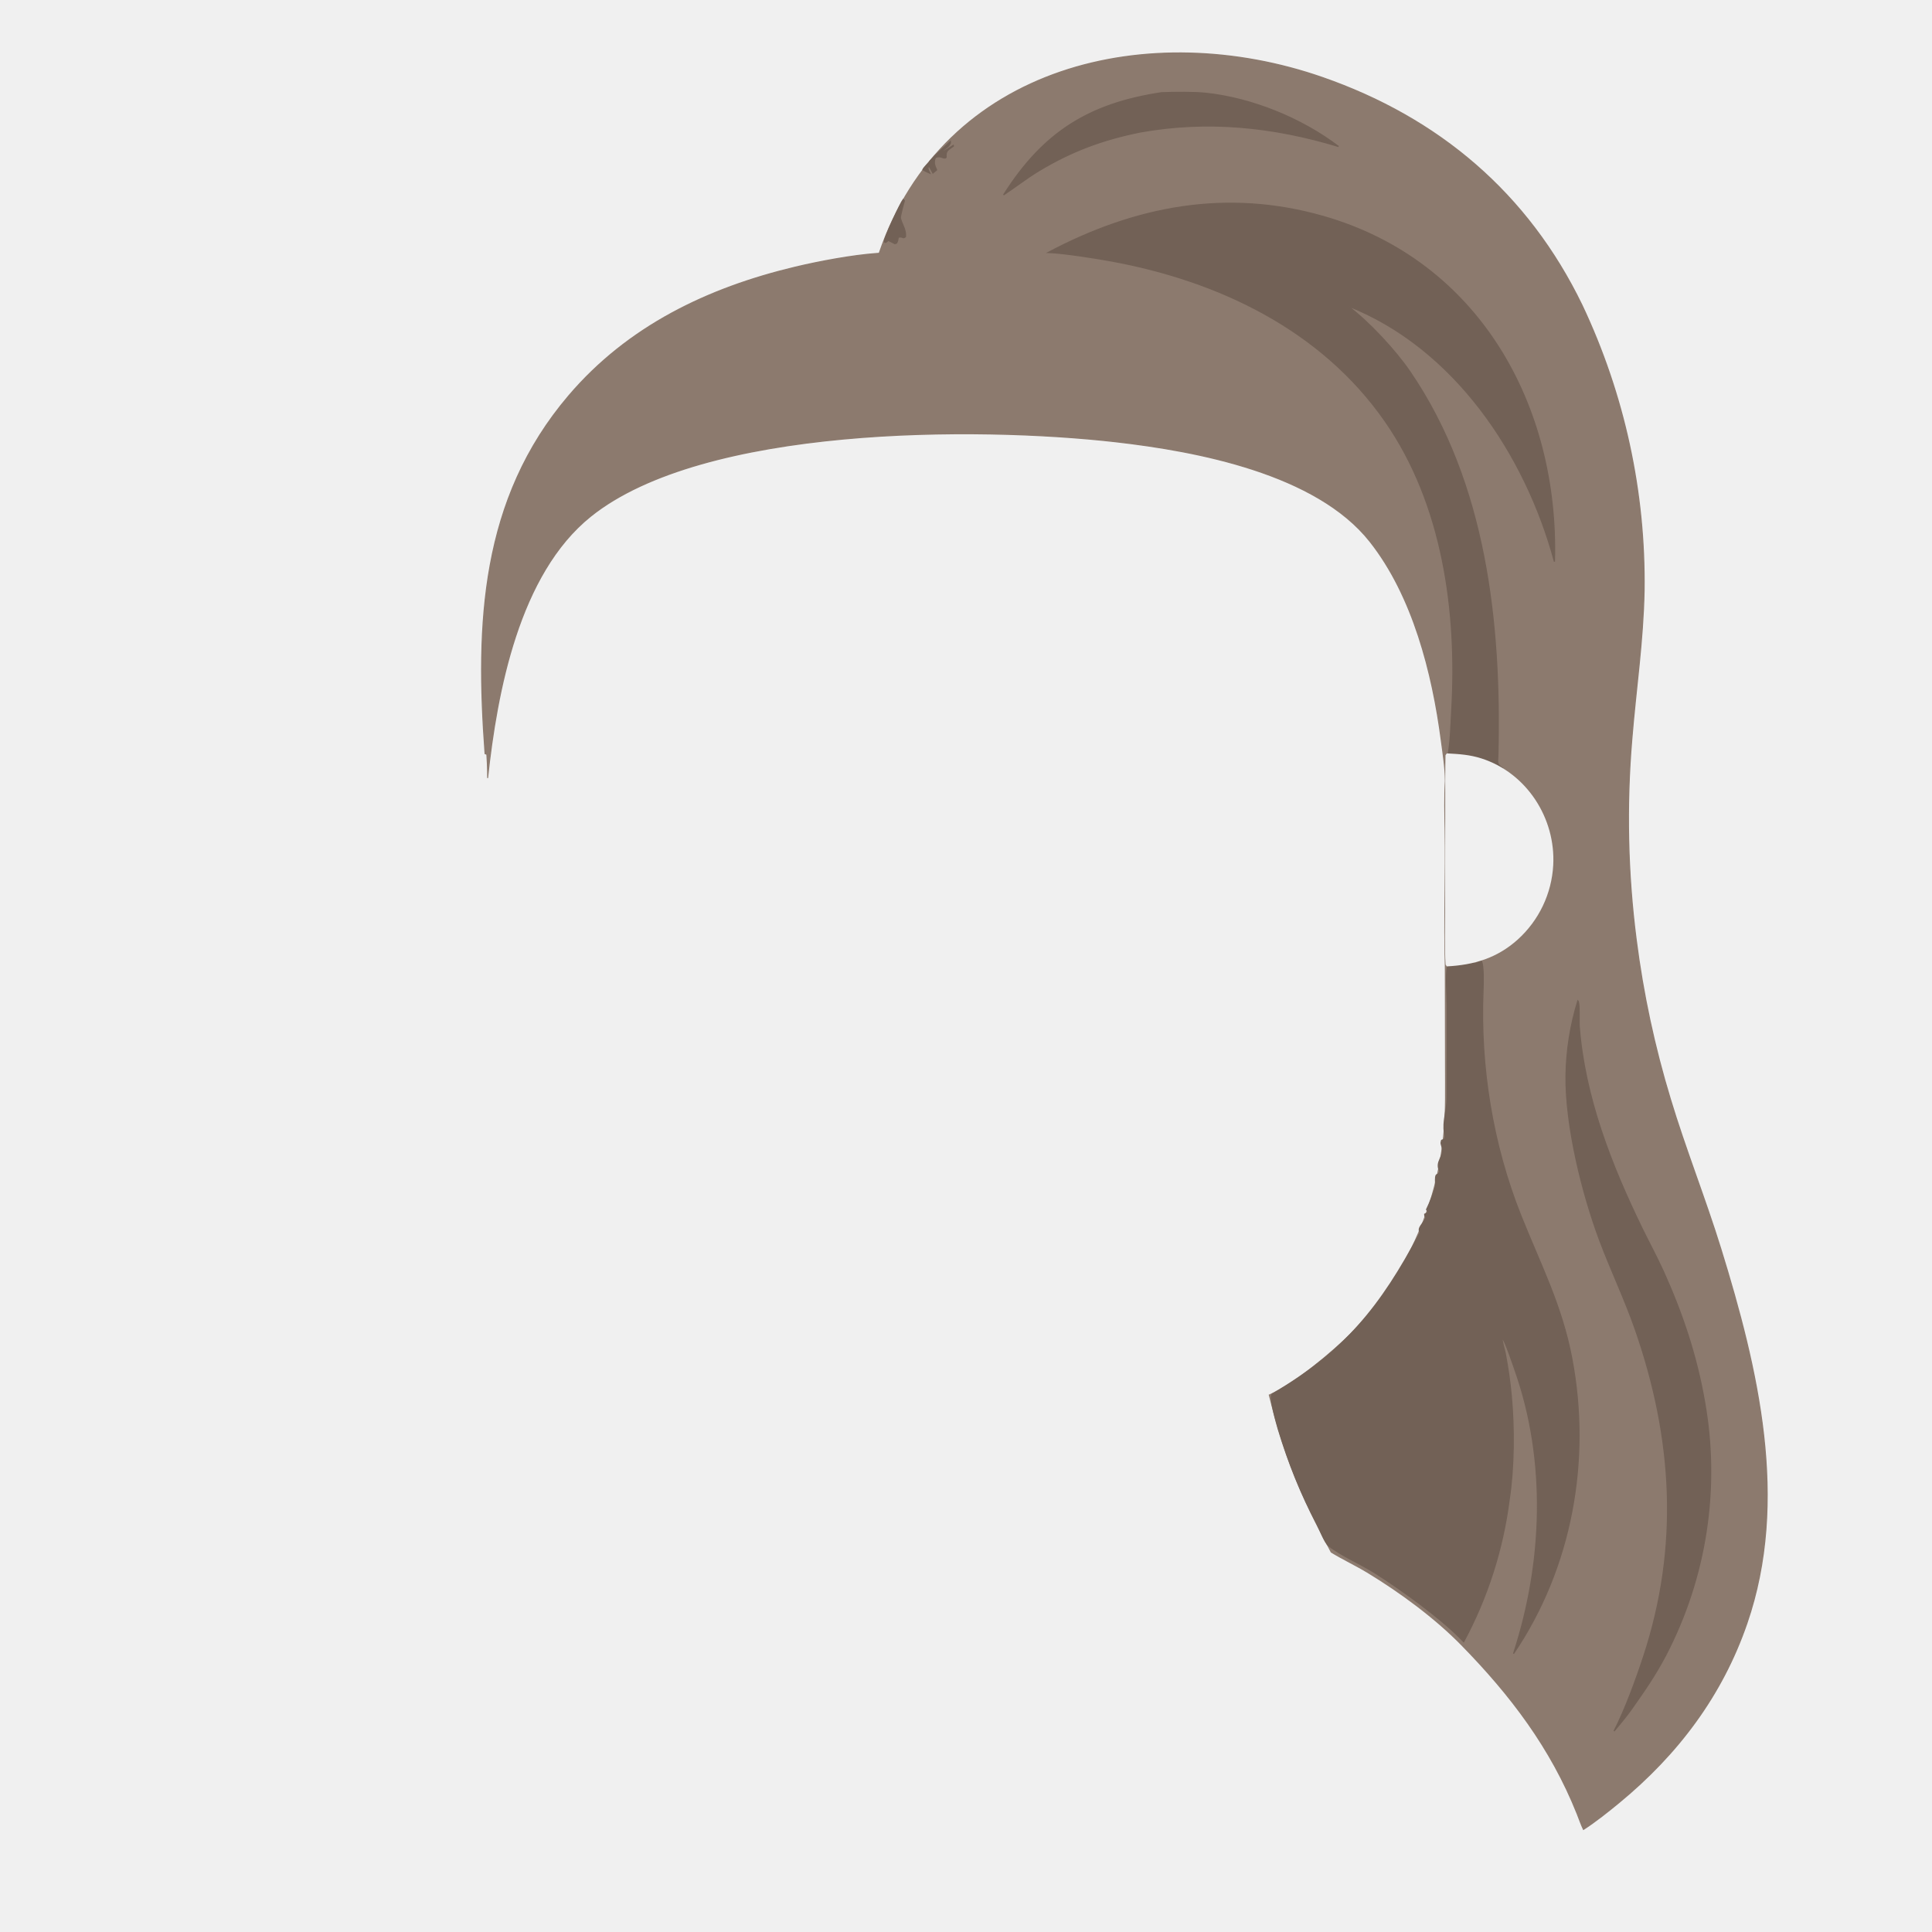
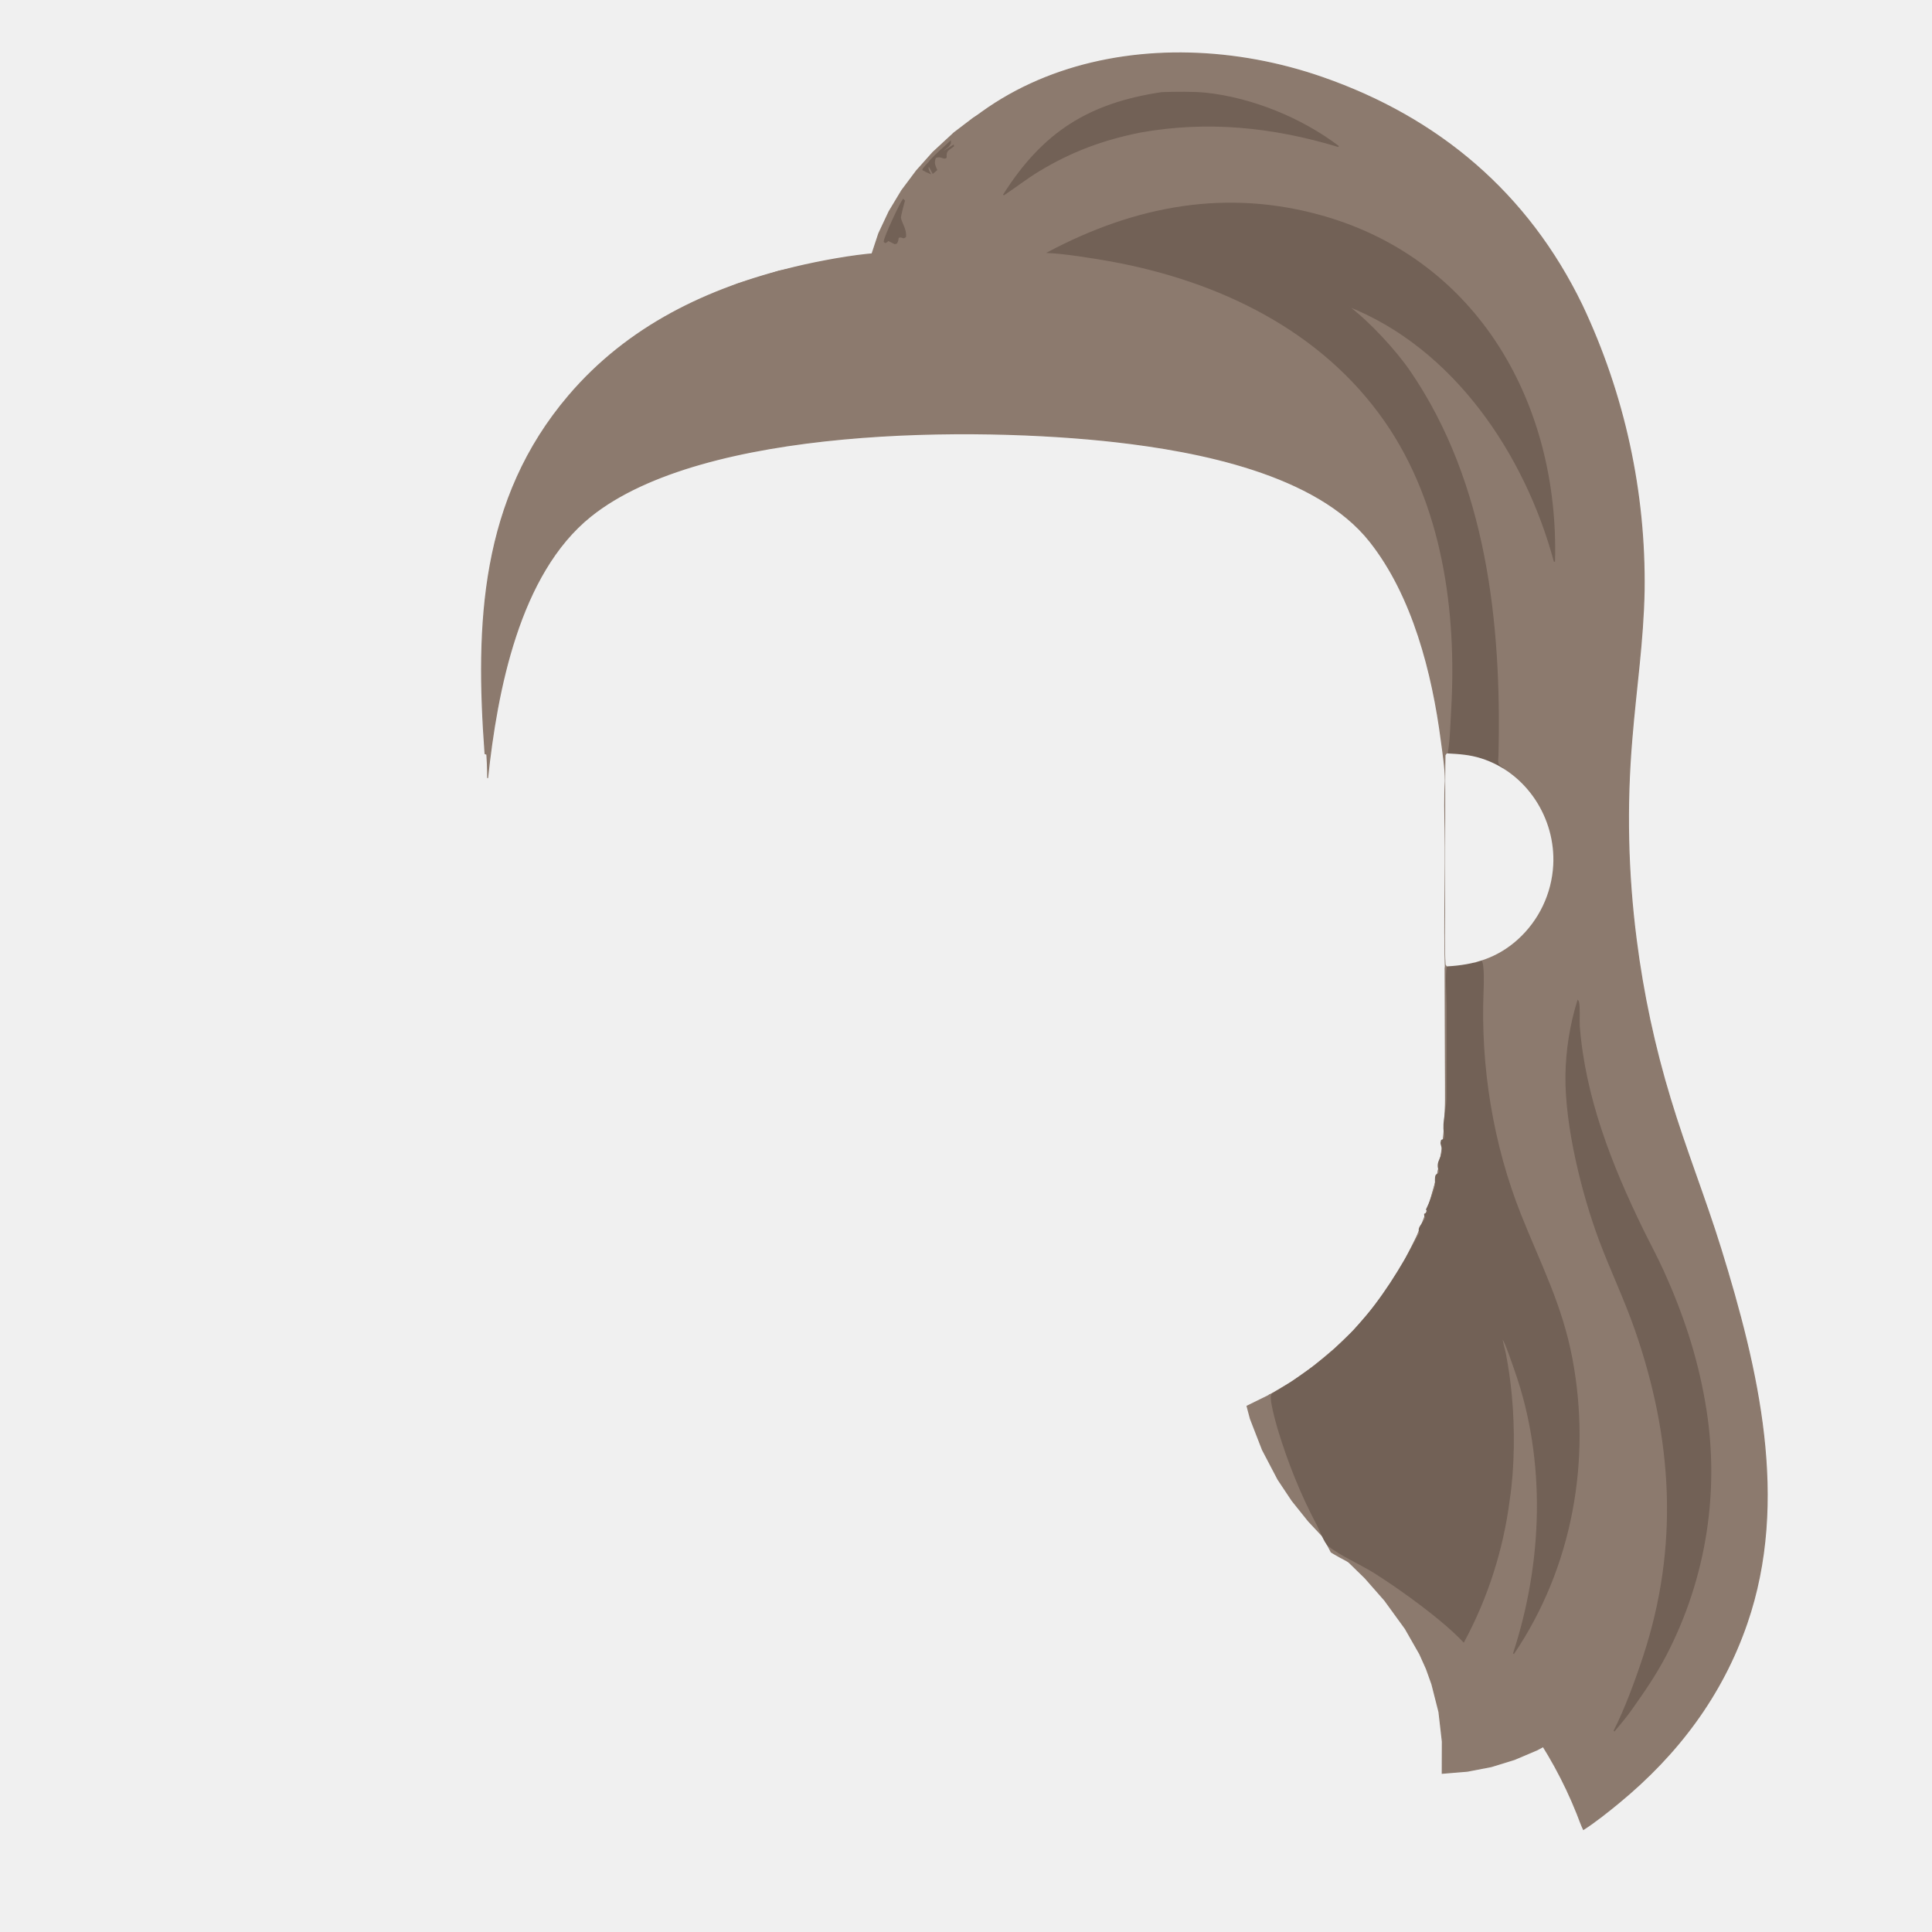
<svg xmlns="http://www.w3.org/2000/svg" version="1.1" viewBox="0 0 2048 2048" width="1024" height="1024">
  <defs>
    <mask id="facehole" maskUnits="userSpaceOnUse" x="0" y="0" width="2048" height="2048">
      <rect x="0" y="0" width="2048" height="2048" fill="white" />
      <path d="M 1533.68 798.613 C 1546.66 799.32 1557.8 799.941 1570.34 803.954 C 1618.2 819.269 1649.18 867.189 1646.49 917.096 C 1644.85 947.316 1631.33 975.662 1608.87 995.951 C 1586.91 1015.66 1562.54 1022.9 1533.67 1024.41 L 1532.38 1022.5 C 1531.22 1004.78 1531.9 981.123 1531.9 962.89 L 1531.99 854.537 C 1532.01 838.109 1531.91 817.251 1532.3 800.538 C 1532.76 799.896 1533.22 799.255 1533.68 798.613 z" fill="black" />
      <path d="M 515.884 1024.25 C 509.295 1024.06 502.266 1023.99 495.795 1022.87 C 407.909 1007.63 371.458 903.101 429.806 836.29 C 449.153 814.256 476.463 800.813 505.725 798.919 C 508.883 798.997 513.071 798.658 515.558 800.023 C 517.24 821.853 516.125 858.428 516.121 881.629 L 515.884 1024.25 z" fill="black" />
    </mask>
  </defs>
  <g mask="url(#facehole)">
+     <path transform="translate(0,0)" fill="rgb(140,122,110)" stroke="rgb(140,122,110)" stroke-width="1.2" d="M 738.8 319.3 L 718.3 329.8 L 698.3 341.4 L 676.3 356.3 L 699.7 342.0 L 716.5 333.2 L 751.6 318.3 L 770.0 312.2 L 793.4 305.9 L 813.0 302.1 L 832.7 299.6 L 873.7 297.8 L 1174.0 298.0 L 1208.1 299.1 L 1234.6 302.1 L 1195.0 289.7 L 1148.1 279.6 L 1090.2 271.7 L 1134.2 252.2 L 1163.3 241.4 L 1196.8 232.0 L 1230.6 225.7 L 1264.3 222.7 L 1298.1 223.1 L 1331.8 227.2 L 1365.4 235.0 L 1394.3 245.1 L 1428.8 261.5 L 1456.5 278.6 L 1486.3 301.7 L 1513.3 328.1 L 1533.9 353.0 L 1552.0 380.0 L 1567.5 408.8 L 1578.7 434.2 L 1587.0 456.3 L 1593.7 477.5 L 1598.9 498.4 L 1603.4 522.8 L 1606.5 548.2 L 1609.1 587.3 L 1609.4 595.7 L 1608.6 597.3 L 1607.4 596.0 L 1605.0 582.5 L 1599.4 565.6 L 1586.3 533.6 L 1576.0 511.6 L 1552.0 469.3 L 1538.3 449.2 L 1523.5 429.9 L 1507.7 411.6 L 1490.7 394.3 L 1472.7 378.2 L 1458.4 367.0 L 1438.4 353.3 L 1422.8 344.0 L 1385.3 325.9 L 1402.6 339.3 L 1418.6 353.7 L 1433.5 368.9 L 1453.7 393.4 L 1465.7 410.6 L 1481.8 437.7 L 1491.3 456.5 L 1503.8 485.8 L 1514.4 516.1 L 1523.0 547.2 L 1530.0 578.9 L 1536.9 621.9 L 1540.4 654.3 L 1543.3 697.4 L 1544.3 740.1 L 1543.5 791.9 L 1558.7 801.0 L 1576.2 806.0 L 1595.4 815.8 L 1612.0 829.0 L 1625.7 845.1 L 1632.1 855.3 L 1637.4 866.2 L 1643.9 886.4 L 1646.0 898.5 L 1646.7 910.9 L 1644.3 933.9 L 1639.1 951.7 L 1630.2 970.1 L 1618.1 986.6 L 1604.7 999.5 L 1590.5 1009.4 L 1573.9 1017.0 L 1554.5 1022.1 L 1533.7 1024.4 L 1532.1 1025.9 L 1532.5 1170.9 L 1531.6 1196.5 L 1529.2 1218.0 L 1523.5 1247.9 L 1513.6 1281.9 L 1502.5 1310.0 L 1486.6 1341.5 L 1470.5 1367.1 L 1455.4 1387.4 L 1435.2 1410.4 L 1414.3 1430.7 L 1394.0 1447.6 L 1369.4 1465.0 L 1346.8 1478.4 L 1322.0 1490.6 L 1325.5 1503.8 L 1338.3 1536.8 L 1354.8 1568.3 L 1369.8 1590.8 L 1387.1 1612.4 L 1406.3 1632.9 L 1447.1 1672.7 L 1467.9 1696.4 L 1489.7 1726.4 L 1505.0 1753.2 L 1512.1 1769.0 L 1517.9 1785.2 L 1525.4 1814.7 L 1529.0 1846.1 L 1528.9 1879.7 L 1555.5 1877.5 L 1580.9 1872.6 L 1605.5 1865.0 L 1629.5 1854.8 L 1653.4 1842.0 L 1672.2 1830.2 L 1690.1 1817.3 L 1711.1 1799.6 L 1726.7 1784.3 L 1744.8 1763.8 L 1761.2 1741.9 L 1773.0 1723.5 L 1786.0 1699.3 L 1795.0 1679.2 L 1802.7 1658.5 L 1809.6 1634.7 L 1814.7 1611.1 L 1818.3 1587.5 L 1820.6 1563.9 L 1821.6 1532.5 L 1820.6 1501.2 L 1816.7 1462.2 L 1810.3 1423.3 L 1801.8 1384.6 L 1791.7 1346.3 L 1777.8 1300.6 L 1731.1 1164.8 L 1716.4 1118.0 L 1700.8 1056.7 L 1689.0 994.5 L 1683.5 953.2 L 1679.8 913.9 L 1677.5 870.4 L 1677.0 830.9 L 1679.2 773.1 L 1689.8 667.6 L 1692.7 627.6 L 1693.1 590.9 L 1690.6 546.1 L 1687.1 516.1 L 1682.3 486.1 L 1670.5 434.2 L 1661.9 405.1 L 1652.0 376.6 L 1631.5 328.7 L 1618.0 302.8 L 1602.3 276.9 L 1584.9 252.0 L 1565.9 228.3 L 1545.5 206.1 L 1523.7 185.3 L 1500.6 166.0 L 1476.3 148.2 L 1450.9 132.1 L 1424.5 117.7 L 1397.0 105.0 L 1368.7 94.0 L 1339.5 85.0 L 1308.2 77.3 L 1278.0 72.1 L 1247.8 69.0 L 1217.5 68.3 L 1193.5 69.4 L 1169.6 72.1 L 1145.9 76.4 L 1122.6 82.4 L 1099.6 90.1 L 1077.0 99.5 L 1055.0 110.8 L 1031.9 125.2 L 1011.5 140.7 L 989.1 161.4 L 971.6 181.0 L 955.9 202.0 L 942.5 224.3 L 931.6 247.5 L 923.7 271.4 L 870.9 277.7 L 825.8 287.5 L 781.5 301.3 z" />
+     <path transform="translate(0,0)" fill="rgb(114,97,86)" stroke="rgb(114,97,86)" stroke-width="1.2" d="M 1118.2 142.6 L 1098.7 157.1 L 1080.5 174.5 L 1062.0 196.5 L 1048.7 217.4 L 1090.6 188.7 L 1108.0 178.9 L 1123.4 171.6 L 1142.5 164.1 L 1163.7 157.5 L 1185.3 152.3 L 1208.4 148.3 L 1231.0 145.8 L 1253.3 144.7 L 1275.4 145.0 L 1297.2 146.6 L 1319.1 149.4 L 1345.4 154.3 L 1394.3 167.5 L 1376.0 154.1 L 1352.5 140.3 L 1327.2 128.7 L 1304.5 120.6 L 1277.4 113.7 L 1254.2 110.2 L 1231.3 109.0 L 1209.1 110.5 L 1184.4 114.8 L 1161.0 121.5 L 1138.9 130.7 z M 1543.7 708.2 L 1541.4 665.1 L 1538.2 632.7 L 1533.8 600.3 L 1527.9 568.3 L 1520.3 536.7 L 1511.1 505.9 L 1499.9 475.9 L 1486.7 447.0 L 1471.3 419.5 L 1459.8 401.9 L 1440.5 376.9 L 1426.2 361.2 L 1402.6 339.3 L 1385.3 325.9 L 1422.8 344.0 L 1438.4 353.3 L 1458.4 367.0 L 1472.7 378.2 L 1490.7 394.3 L 1507.7 411.6 L 1523.5 429.9 L 1538.3 449.2 L 1552.0 469.3 L 1576.0 511.6 L 1586.3 533.6 L 1599.4 565.6 L 1605.0 582.5 L 1607.4 596.0 L 1608.6 597.3 L 1609.4 595.7 L 1607.7 563.3 L 1603.4 522.8 L 1597.3 491.5 L 1588.3 459.9 L 1575.5 426.6 L 1560.1 394.2 L 1543.3 366.3 L 1520.4 336.2 L 1502.1 316.4 L 1478.1 294.8 L 1452.0 275.6 L 1428.8 261.5 L 1404.4 249.4 L 1379.7 239.6 L 1351.0 231.2 L 1322.2 225.6 L 1293.3 222.8 L 1264.3 222.7 L 1235.4 225.0 L 1206.5 229.8 L 1177.7 237.0 L 1148.6 246.5 L 1090.2 271.7 L 1148.1 279.6 L 1190.2 288.5 L 1236.6 302.4 L 1275.9 311.4 L 1312.1 324.1 L 1346.6 340.8 L 1380.9 362.3 L 1395.2 373.0 L 1413.4 388.4 L 1442.4 418.0 L 1467.8 450.7 L 1489.3 486.2 L 1506.5 523.9 L 1519.4 563.5 L 1527.2 601.6 L 1531.6 646.2 L 1532.6 686.6 L 1532.1 787.1 L 1543.5 791.9 L 1544.3 750.6 z M 1679.6 1364.8 L 1694.3 1413.0 L 1701.2 1444.4 L 1706.1 1476.4 L 1709.0 1508.7 L 1709.8 1533.1 L 1708.4 1573.7 L 1704.9 1606.1 L 1697.4 1645.9 L 1688.8 1677.1 L 1674.8 1715.0 L 1660.9 1744.1 L 1648.5 1766.1 L 1622.6 1803.3 L 1651.9 1778.5 L 1666.2 1763.7 L 1679.4 1748.2 L 1691.6 1732.0 L 1702.7 1715.2 L 1721.8 1679.9 L 1736.8 1642.7 L 1742.7 1623.5 L 1749.8 1594.2 L 1755.9 1554.2 L 1757.5 1534.0 L 1758.2 1503.6 L 1756.8 1473.2 L 1753.3 1442.9 L 1747.9 1413.0 L 1740.5 1383.6 L 1731.2 1354.9 L 1723.9 1336.2 L 1673.5 1222.3 L 1653.7 1171.0 L 1643.9 1139.1 L 1634.9 1103.5 L 1627.3 1064.2 L 1622.5 1027.8 L 1621.4 1026.7 L 1615.7 1070.1 L 1613.9 1104.8 L 1615.3 1143.4 L 1619.9 1177.9 L 1627.6 1213.1 L 1637.3 1246.7 z" />
    <path transform="translate(0,0)" fill="rgb(140,122,110)" d="M 932.009 268.559 C 1000.69 67.936 1219.18 18.655 1401.81 82.196 C 1525.35 125.179 1619.66 205.291 1676.89 323.381 C 1721.66 417.988 1744.2 521.584 1742.77 626.241 C 1741.75 679.947 1734.08 730.226 1729.78 783.367 C 1723.77 854.25 1725.32 925.572 1734.41 996.127 C 1741.7 1053.37 1753.81 1109.89 1770.62 1165.1 C 1786.49 1217.75 1807.63 1270.66 1824.05 1323.71 C 1863.4 1450.92 1896.64 1590.54 1851.71 1720.89 C 1825.35 1797.37 1778.36 1859.55 1716.41 1910.63 C 1705.23 1919.86 1690.69 1931.47 1678.55 1939.21 C 1676.24 1934.42 1673.92 1927.74 1671.89 1922.64 C 1644.09 1852.88 1601.4 1796.68 1549.27 1743.49 C 1521 1714.62 1483.99 1687.49 1449.42 1666.55 C 1437.07 1659.08 1423.82 1652.94 1411.2 1645.24 C 1378.65 1584.56 1362.27 1545.85 1345.57 1478.81 C 1371.48 1467.6 1412.98 1433.16 1432.87 1412.99 C 1488.89 1355.66 1523.44 1280.78 1530.72 1200.95 C 1532.96 1178.44 1532.32 1152.56 1532.34 1129.61 L 1532.16 1024.2 C 1530.64 976.478 1532.9 927.756 1531.96 879.933 C 1531.63 863.34 1531.15 844.244 1532.22 827.849 C 1532.15 813.735 1529.72 798.951 1527.89 784.951 C 1518.54 713.377 1497.81 631.543 1452.22 573.929 C 1395.26 501.945 1269.01 478.077 1182.65 468.251 C 1034.8 451.43 745.689 451.124 626.035 547.262 C 549.974 608.374 526.626 733.027 516.803 824.757 C 515.679 818.102 514.966 805.606 514.204 798.373 C 504.177 661.632 509.304 529.343 603.044 419.432 C 665.826 345.821 750.194 305.358 842.937 283.233 C 868.435 277.15 903.321 270.61 929.59 268.715 C 930.396 268.657 931.202 268.605 932.009 268.559 z" stroke="rgb(140,122,110)" stroke-width="1.2" />
    <path transform="translate(0,0)" fill="rgb(114,97,86)" d="M 1566.11 1018.44 C 1568.02 1018.08 1567.97 1018.28 1569.99 1018.51 C 1573.14 1021.92 1572.28 1044.93 1572.05 1050.49 C 1568.83 1130.89 1582.12 1213.11 1612.01 1288.17 C 1632.75 1340.25 1655.47 1383.38 1666.18 1440.02 C 1686.58 1547.84 1666.25 1661.52 1604.41 1752.92 C 1635.89 1656.96 1639.92 1548.61 1606.12 1452.78 C 1604.93 1449.43 1594.64 1418.74 1592.4 1418.46 C 1591.89 1421.31 1594.86 1430.54 1595.65 1434.73 C 1598.5 1449.53 1600.63 1464.45 1602.02 1479.45 C 1605.28 1513.65 1604.98 1556.29 1599.75 1590.04 C 1593.02 1642.66 1576.68 1693.59 1551.54 1740.3 C 1529.29 1716.56 1485.01 1684.72 1457.11 1667.11 C 1442.54 1657.91 1421.72 1649.09 1408.31 1638.48 C 1404.24 1635.26 1398.97 1621.21 1396.37 1616.29 C 1379.08 1583.7 1365.85 1550.47 1355.11 1515.25 C 1353.84 1510.52 1344.62 1480.03 1348.8 1477.6 C 1424.96 1433.33 1463.92 1385.06 1505.32 1306.62 C 1502.06 1301.18 1509.12 1297.25 1511.49 1290.85 C 1511.4 1291.1 1510.22 1289.39 1510.18 1287.16 C 1511.48 1286.45 1512.55 1285.82 1513.8 1285.04 L 1512.21 1282.11 C 1514.61 1277.41 1522 1260.07 1521.79 1255.5 C 1521.13 1240.83 1523.35 1247.98 1526.32 1242.12 C 1520.47 1230.56 1531.74 1226.95 1528.5 1215.37 C 1527.62 1212.21 1527.18 1212.13 1528.15 1208.81 L 1531.07 1207.59 C 1532.28 1205.14 1531.65 1204.04 1531.14 1200.77 C 1529.2 1188.46 1533.9 1177.25 1534 1163.22 C 1534.22 1130.82 1534.06 1098.43 1534.12 1066.05 C 1534.15 1055.67 1532.01 1032.04 1534.66 1023.91 C 1539.14 1019.96 1548.58 1021.84 1555.14 1022.26 L 1554.45 1021.9 C 1558.52 1021.25 1561.43 1021.45 1565.25 1021.03 L 1566.11 1018.44 z" stroke="rgb(114,97,86)" stroke-width="1.2" />
    <path transform="translate(0,0)" fill="rgb(114,97,86)" d="M 1111.13 267.624 C 1203.29 218.766 1300.29 200.106 1402.73 229.432 C 1567.33 276.56 1652.39 429.756 1647.78 595.332 C 1617.09 481.336 1541.28 368.297 1428.34 324.041 C 1450.98 340.783 1479.49 371.789 1494.79 394.237 C 1575.13 512.094 1591.16 660.465 1587.87 799.611 C 1587.66 808.214 1586 809.636 1592.88 814.35 L 1592.44 815.241 C 1579.5 807.751 1566.48 801.924 1551.52 800.042 C 1544.33 799.139 1541.7 798.916 1536 804.174 L 1534.63 802.829 C 1537.78 785.034 1537.87 770.495 1538.9 752.672 C 1544.97 647.963 1529.52 534.618 1468.43 446.661 C 1400.82 349.319 1291.74 297.43 1177.81 276.597 C 1161.25 273.569 1127.45 268.233 1111.13 267.624 z" stroke="rgb(114,97,86)" stroke-width="1.2" />
    <path transform="translate(0,0)" fill="rgb(114,97,86)" d="M 1672.6 1060.8 C 1674.76 1063.05 1673.66 1082.92 1674 1087.35 C 1679.78 1163.05 1707.93 1234.88 1740.9 1302.53 C 1748.25 1317.62 1756.36 1332.44 1763.29 1347.79 C 1783.53 1392.62 1798.43 1437.15 1806.85 1485.62 C 1823.25 1577.44 1808.77 1672.1 1765.68 1754.82 C 1754.15 1776.61 1743.35 1792.03 1729.21 1812.11 C 1723.58 1820.07 1717.19 1827.54 1710.96 1835.05 C 1722.77 1811.98 1734.42 1780.05 1742.44 1755.62 C 1780.71 1639.15 1773.69 1524.85 1733.67 1409.75 C 1722.41 1377.35 1707.65 1346.69 1695.79 1315.03 C 1677.23 1265.48 1659.41 1193.73 1660.02 1140.22 C 1660.41 1113.28 1664.65 1086.54 1672.6 1060.8 z" stroke="rgb(114,97,86)" stroke-width="1.2" />
    <path transform="translate(0,0)" fill="rgb(114,97,86)" d="M 1231.4 98.271 C 1244.54 97.803 1265.89 97.521 1278.58 98.893 C 1327.31 104.162 1379.81 125.542 1418.84 155.259 C 1349.54 134.269 1280.27 127.135 1208.77 139.924 C 1169.07 147.903 1135.75 160.165 1100.91 181.281 C 1088.07 189.061 1076.23 198.385 1063.82 206.607 C 1105.73 140.367 1154.2 109.81 1231.4 98.271 z" stroke="rgb(114,97,86)" stroke-width="1.2" />
    <path transform="translate(0,0)" fill="rgb(114,97,86)" d="M 957.435 211.493 L 958.682 212.819 C 957.884 215.335 954.083 229.686 954.438 231.195 C 955.933 237.55 960.631 243.395 959.865 250.941 C 956.484 253.691 957.346 249.916 952.152 251.578 C 951.734 254.774 951.795 254.703 950.486 257.627 L 948.59 258.275 C 946.17 257.146 943.986 256.007 941.631 254.771 C 940.315 256.142 940.375 255.951 938.742 256.997 L 937.338 256.291 C 937.12 251.972 954.912 214.485 957.435 211.493 z" stroke="rgb(114,97,86)" stroke-width="1.2" />
    <path transform="translate(0,0)" fill="rgb(114,97,86)" d="M 1007.42 150.023 L 1007.49 151.613 C 1004.32 157.773 1001.52 156.402 998.475 161.079 C 999.805 161.395 1008.3 155.375 1010.49 154.095 L 1010.61 154.917 C 1004.97 159.281 1002.44 159.34 1002.92 166.808 C 1000.41 169.389 997.752 164.185 991.533 167.028 C 989.432 172.562 990.659 175.008 992.854 180.16 C 991.613 181.253 990.231 182.351 988.948 183.412 C 987.696 180.993 986.393 178.602 985.039 176.24 L 983.638 177.374 C 983.716 180.313 984.404 181.137 985.759 183.656 C 982.879 182.526 980.958 181.4 978.282 179.921 C 978.656 178.286 984.655 172.311 986.269 170.558 L 985.333 171.116 C 993.684 161.993 998.74 158.221 1007.42 150.023 z" stroke="rgb(114,97,86)" stroke-width="1.2" />
  </g>
</svg>
